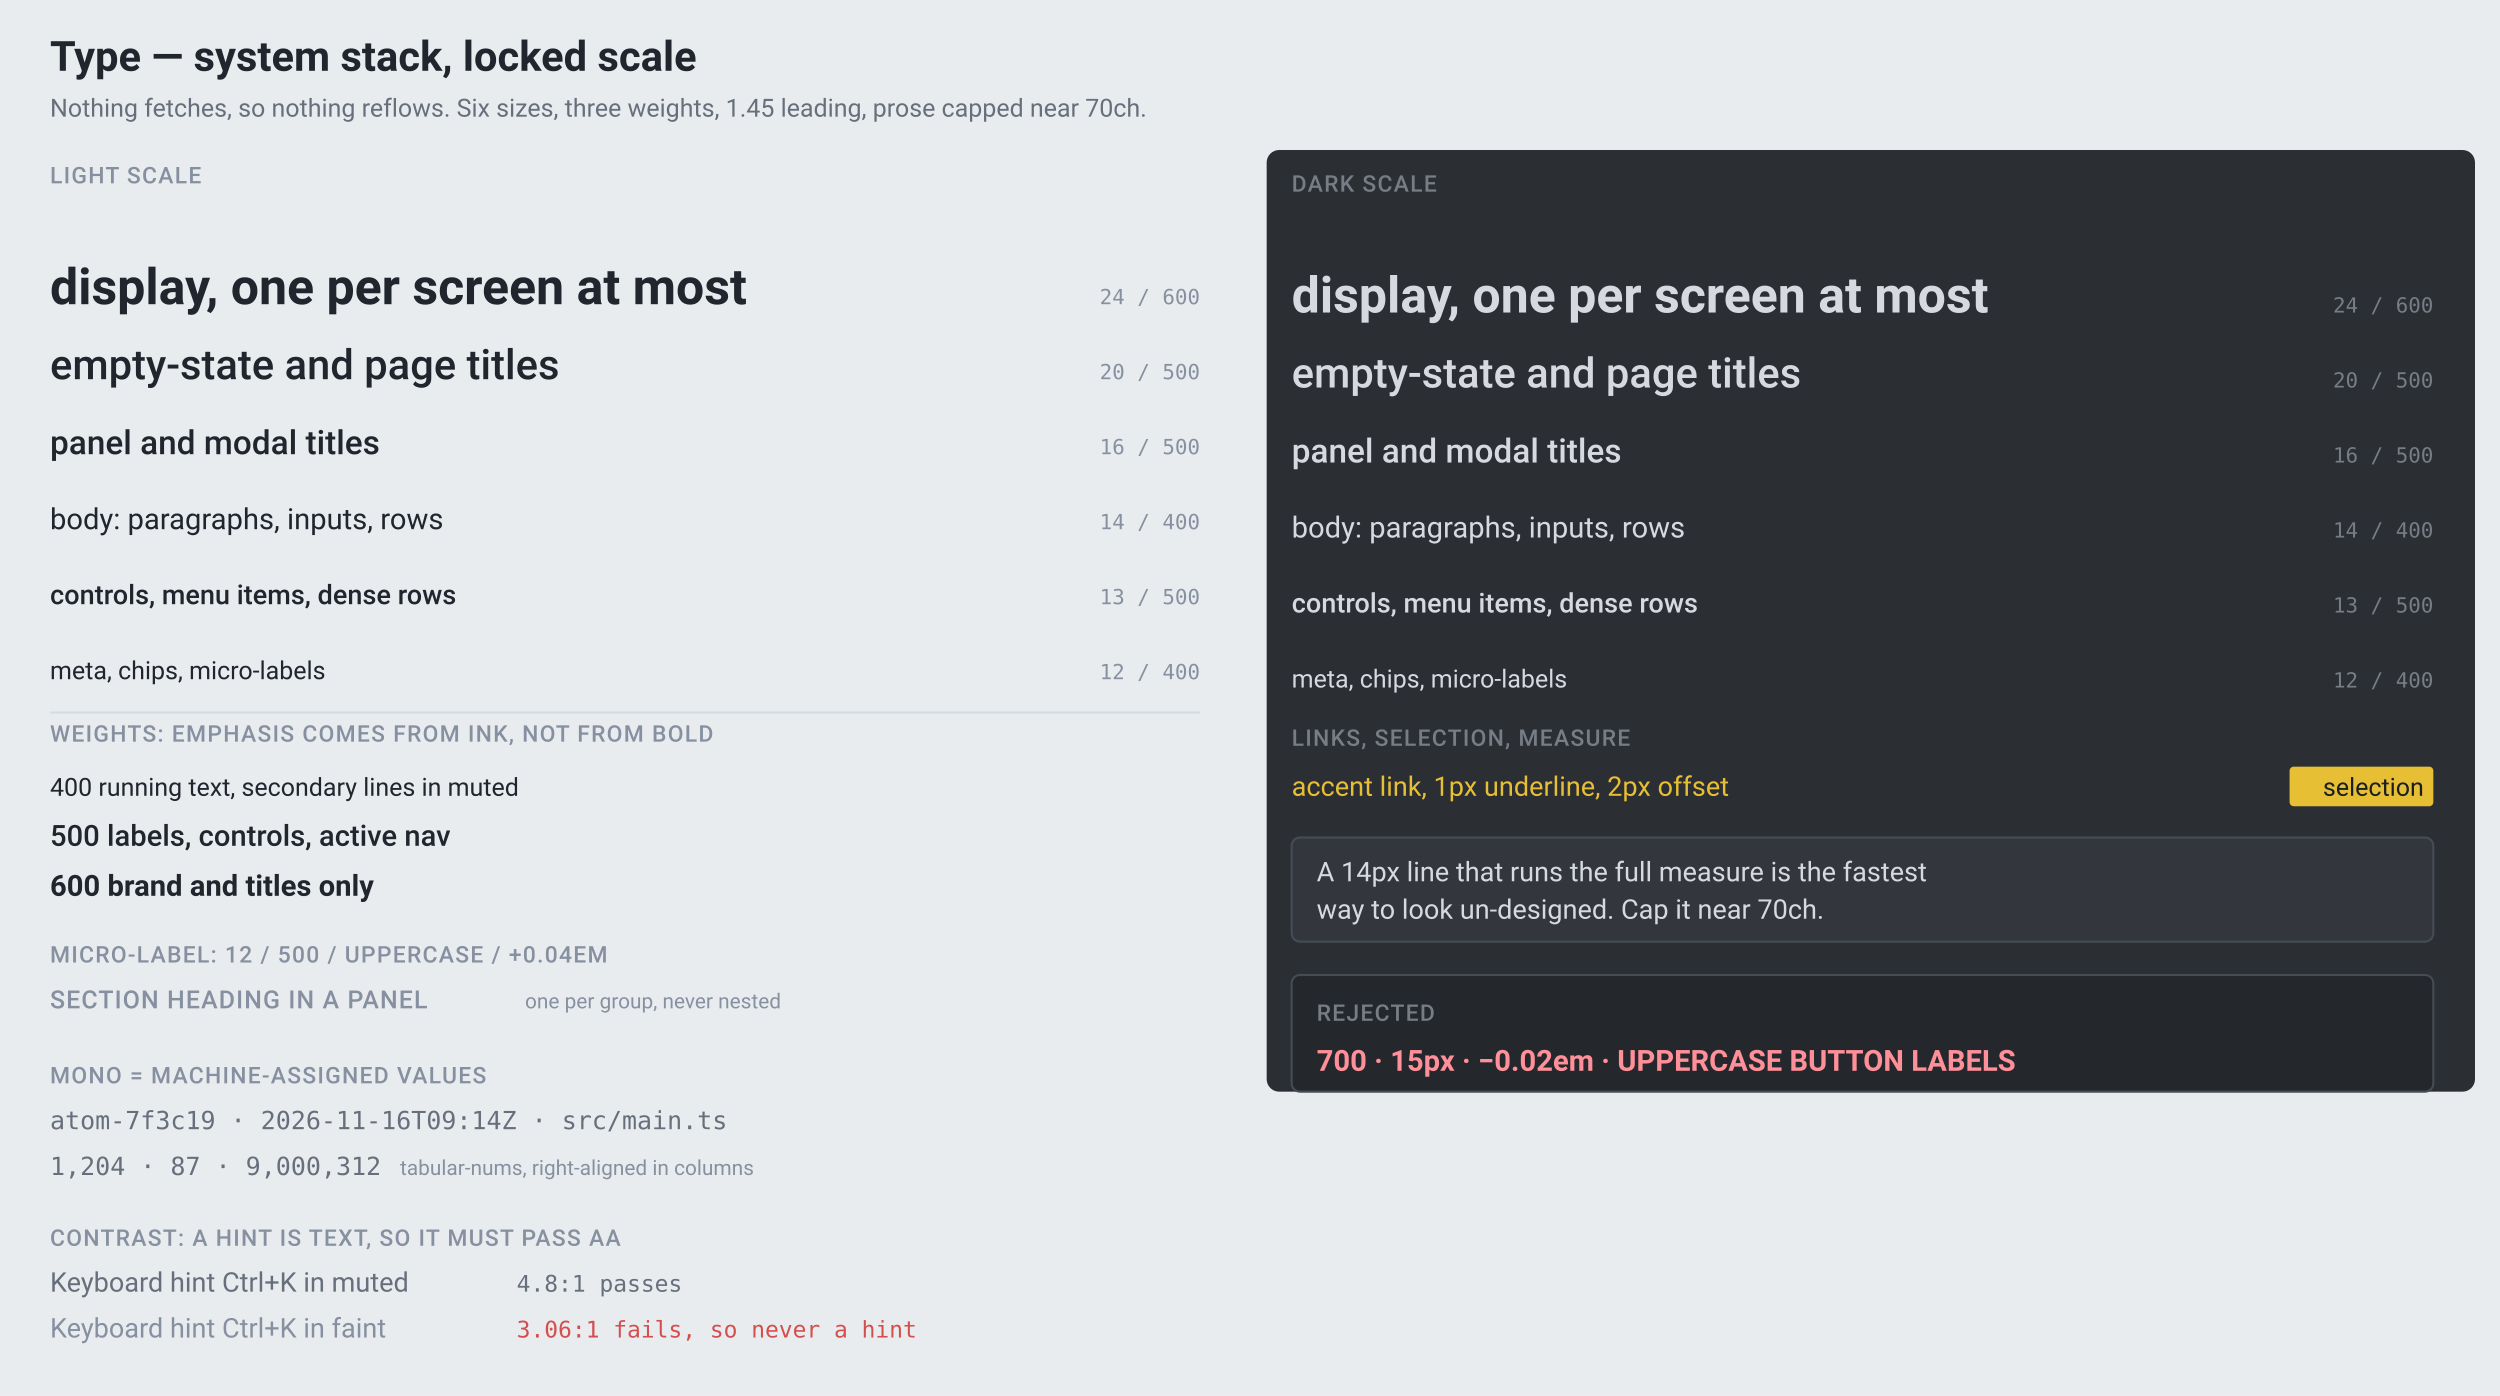
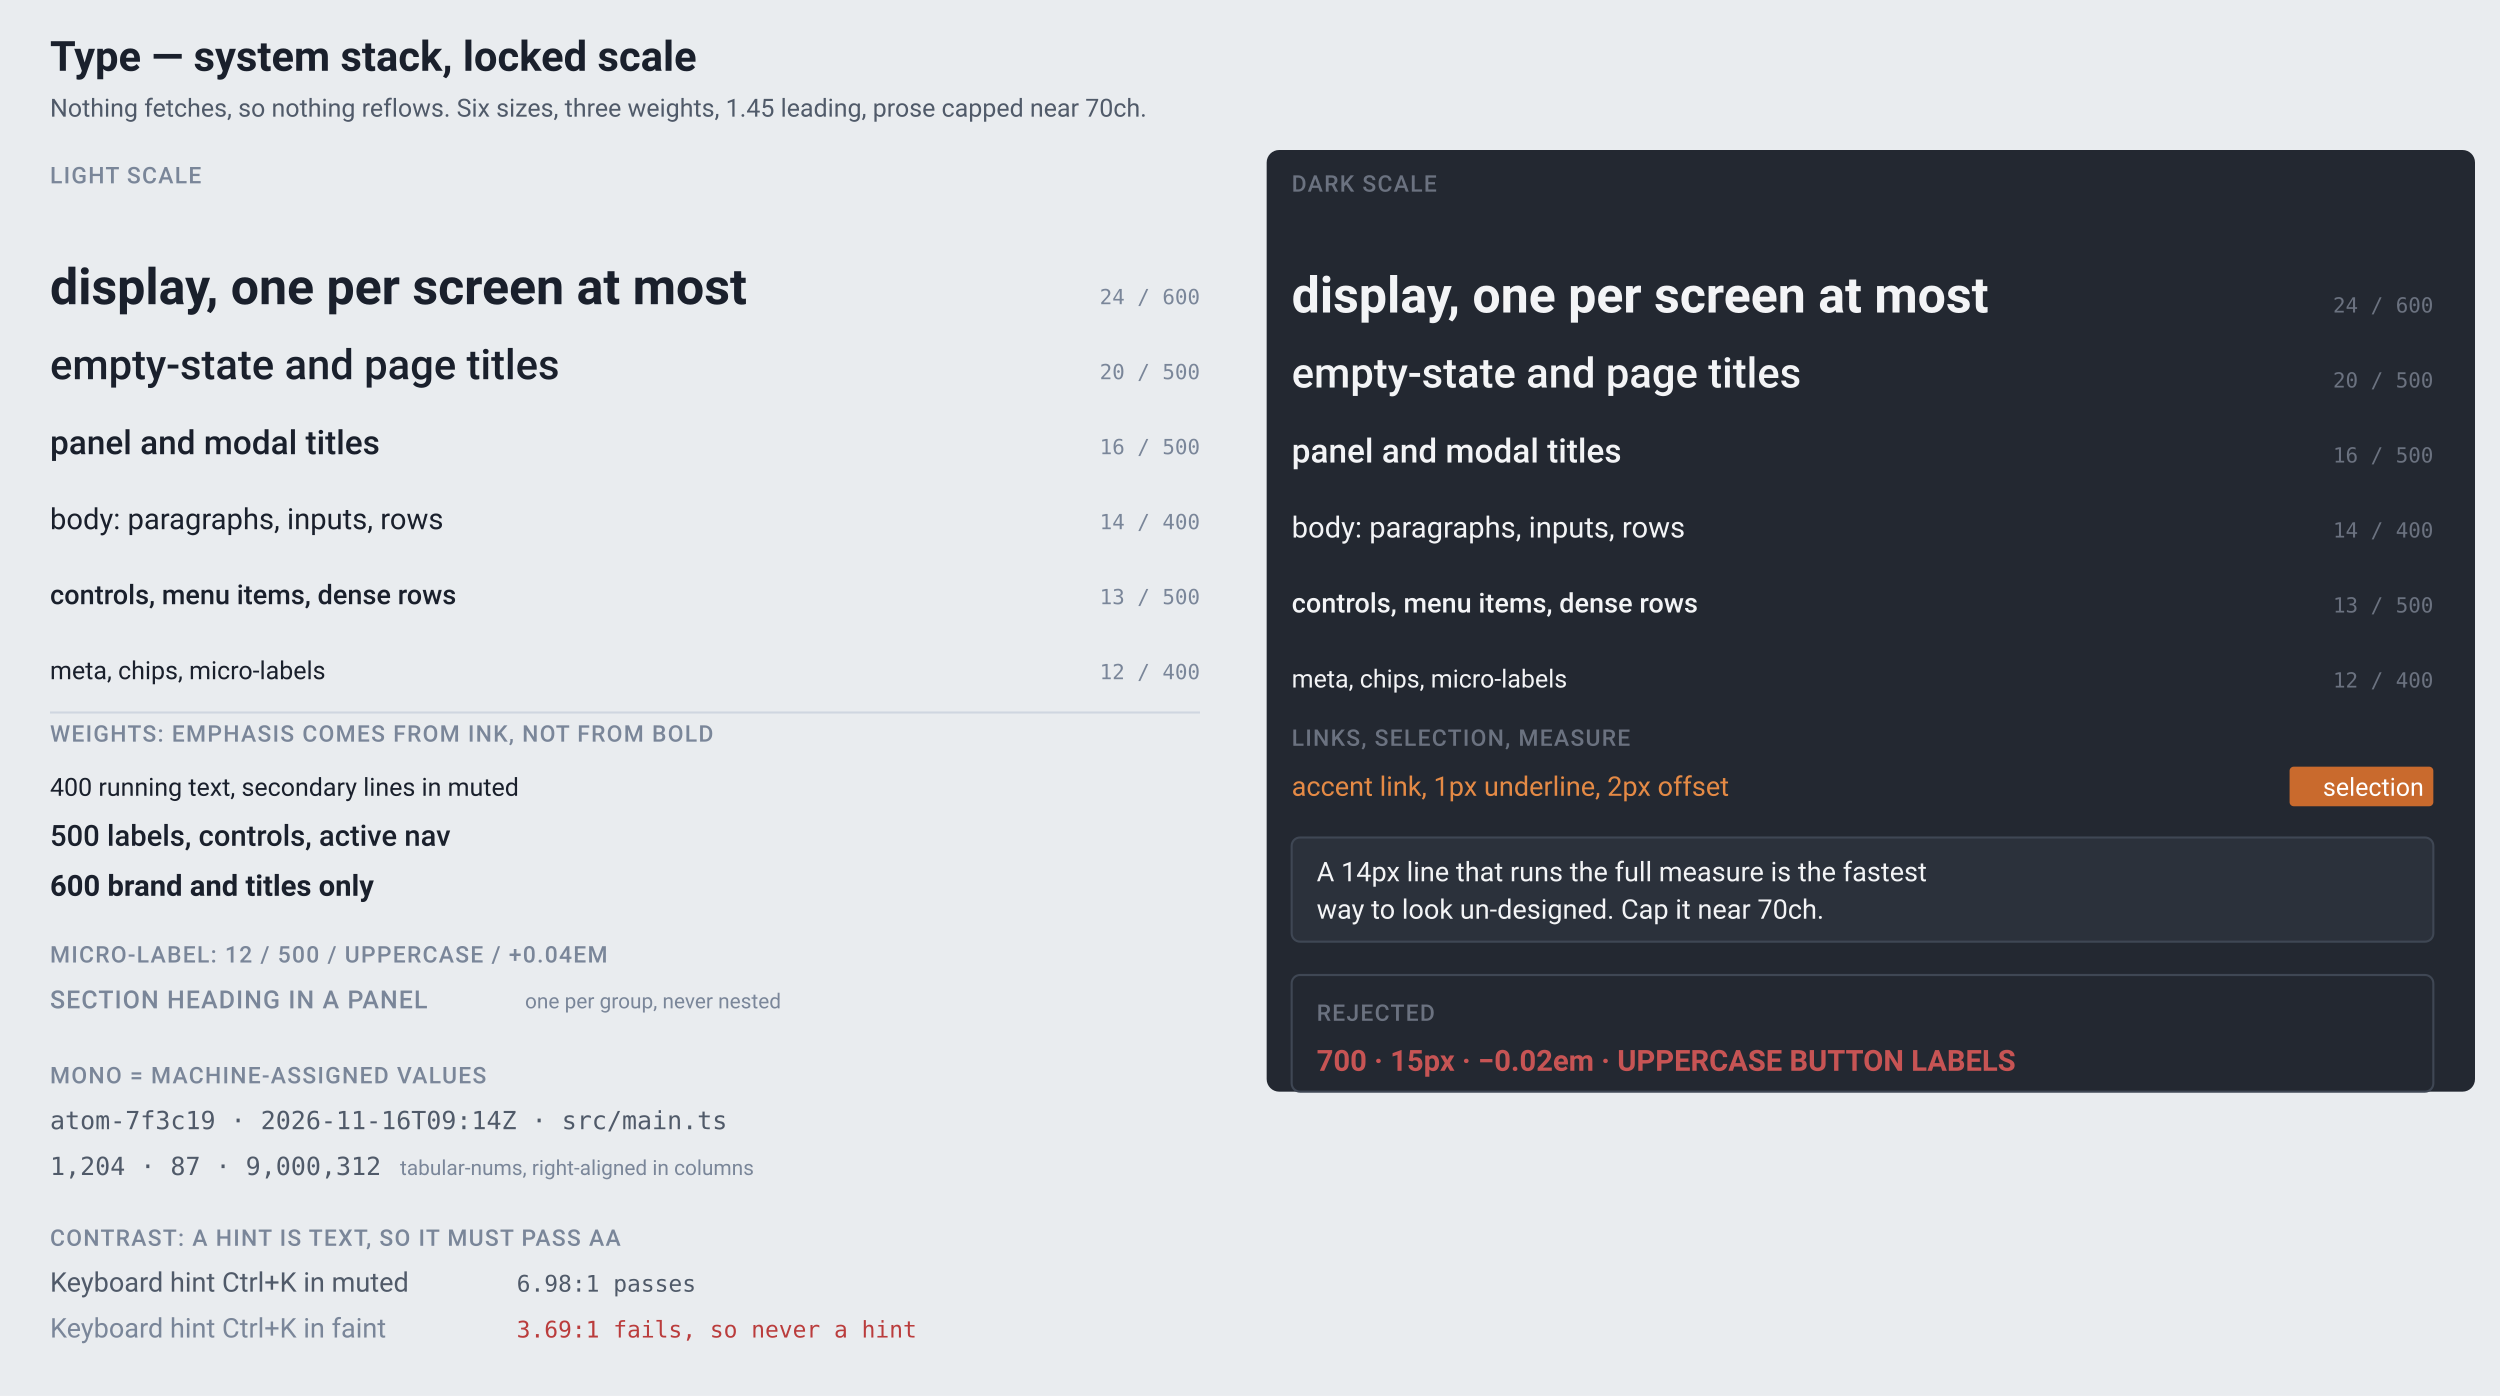
<svg xmlns="http://www.w3.org/2000/svg" viewBox="0 0 1200 670" font-family="system-ui, -apple-system, 'Segoe UI', Roboto, sans-serif">
  <defs>
    <filter id="sh" x="-40%" y="-40%" width="180%" height="180%">
      <feDropShadow dx="0" dy="1" stdDeviation="1.5" flood-color="#000" flood-opacity="0.14" />
    </filter>
  </defs>
  <rect width="1200" height="670" fill="#e9ecef" />
-   <text x="24" y="34" font-size="20" font-weight="600" fill="#21262e">Type — system stack, locked scale</text>
-   <text x="24" y="56" font-size="12" font-weight="400" fill="#676f7c">Nothing fetches, so nothing reflows. Six sizes, three weights, 1.45 leading, prose capped near 70ch.</text>
-   <text x="24" y="88" font-size="11" font-weight="500" letter-spacing="0.6" fill="#8690a0">LIGHT SCALE</text>
-   <text x="24" y="146" font-size="24" font-weight="600" fill="#21262e">display, one per screen at most</text>
-   <text x="576" y="146" font-size="10" font-weight="400" font-family="ui-monospace, 'Cascadia Mono', Menlo, monospace" text-anchor="end" fill="#8690a0">24 / 600</text>
-   <text x="24" y="182" font-size="20" font-weight="500" fill="#21262e">empty-state and page titles</text>
-   <text x="576" y="182" font-size="10" font-weight="400" font-family="ui-monospace, 'Cascadia Mono', Menlo, monospace" text-anchor="end" fill="#8690a0">20 / 500</text>
-   <text x="24" y="218" font-size="16" font-weight="500" fill="#21262e">panel and modal titles</text>
-   <text x="576" y="218" font-size="10" font-weight="400" font-family="ui-monospace, 'Cascadia Mono', Menlo, monospace" text-anchor="end" fill="#8690a0">16 / 500</text>
-   <text x="24" y="254" font-size="14" font-weight="400" fill="#21262e">body: paragraphs, inputs, rows</text>
-   <text x="576" y="254" font-size="10" font-weight="400" font-family="ui-monospace, 'Cascadia Mono', Menlo, monospace" text-anchor="end" fill="#8690a0">14 / 400</text>
-   <text x="24" y="290" font-size="13" font-weight="500" fill="#21262e">controls, menu items, dense rows</text>
-   <text x="576" y="290" font-size="10" font-weight="400" font-family="ui-monospace, 'Cascadia Mono', Menlo, monospace" text-anchor="end" fill="#8690a0">13 / 500</text>
-   <text x="24" y="326" font-size="12" font-weight="400" fill="#21262e">meta, chips, micro-labels</text>
-   <text x="576" y="326" font-size="10" font-weight="400" font-family="ui-monospace, 'Cascadia Mono', Menlo, monospace" text-anchor="end" fill="#8690a0">12 / 400</text>
-   <line x1="24" y1="342" x2="576" y2="342" stroke="#d5dbe3" />
-   <text x="24" y="356" font-size="11" font-weight="500" letter-spacing="0.6" fill="#8690a0">WEIGHTS: EMPHASIS COMES FROM INK, NOT FROM BOLD</text>
-   <text x="24" y="382" font-size="12" font-weight="400" fill="#21262e">400 running text, secondary lines in muted</text>
-   <text x="24" y="406" font-size="14" font-weight="500" fill="#21262e">500 labels, controls, active nav</text>
-   <text x="24" y="430" font-size="14" font-weight="600" fill="#21262e">600 brand and titles only</text>
-   <text x="24" y="462" font-size="11" font-weight="500" letter-spacing="0.6" fill="#8690a0">MICRO-LABEL: 12 / 500 / UPPERCASE / +0.04EM</text>
-   <text x="24" y="484" font-size="12" font-weight="500" letter-spacing="0.5" fill="#8690a0">SECTION HEADING IN A PANEL</text>
-   <text x="252" y="484" font-size="10" font-weight="400" fill="#8690a0">one per group, never nested</text>
-   <text x="24" y="520" font-size="11" font-weight="500" letter-spacing="0.6" fill="#8690a0">MONO = MACHINE-ASSIGNED VALUES</text>
-   <text x="24" y="542" font-size="12" font-weight="400" font-family="ui-monospace, 'Cascadia Mono', Menlo, monospace" fill="#676f7c">atom-7f3c19 · 2026-11-16T09:14Z · src/main.ts</text>
-   <text x="24" y="564" font-size="12" font-weight="400" font-family="ui-monospace, 'Cascadia Mono', Menlo, monospace" fill="#676f7c">1,204 · 87 · 9,000,312</text>
-   <text x="192" y="564" font-size="10" font-weight="400" fill="#8690a0">tabular-nums, right-aligned in columns</text>
-   <text x="24" y="598" font-size="11" font-weight="500" letter-spacing="0.6" fill="#8690a0">CONTRAST: A HINT IS TEXT, SO IT MUST PASS AA</text>
-   <text x="24" y="620" font-size="13" font-weight="400" fill="#676f7c">Keyboard hint Ctrl+K in muted</text>
-   <text x="248" y="620" font-size="11" font-weight="400" font-family="ui-monospace, 'Cascadia Mono', Menlo, monospace" fill="#676f7c">4.8:1 passes</text>
-   <text x="24" y="642" font-size="13" font-weight="400" fill="#8690a0">Keyboard hint Ctrl+K in faint</text>
-   <text x="248" y="642" font-size="11" font-weight="400" font-family="ui-monospace, 'Cascadia Mono', Menlo, monospace" fill="#d54e4e">3.06:1 fails, so never a hint</text>
-   <rect x="608" y="72" width="580" height="452" rx="6" fill="#2b2e33" />
-   <text x="620" y="92" font-size="11" font-weight="500" letter-spacing="0.6" fill="#767d85">DARK SCALE</text>
-   <text x="620" y="150" font-size="24" font-weight="600" fill="#d6dae0">display, one per screen at most</text>
-   <text x="1168" y="150" font-size="10" font-weight="400" font-family="ui-monospace, 'Cascadia Mono', Menlo, monospace" text-anchor="end" fill="#767d85">24 / 600</text>
-   <text x="620" y="186" font-size="20" font-weight="500" fill="#d6dae0">empty-state and page titles</text>
-   <text x="1168" y="186" font-size="10" font-weight="400" font-family="ui-monospace, 'Cascadia Mono', Menlo, monospace" text-anchor="end" fill="#767d85">20 / 500</text>
-   <text x="620" y="222" font-size="16" font-weight="500" fill="#d6dae0">panel and modal titles</text>
-   <text x="1168" y="222" font-size="10" font-weight="400" font-family="ui-monospace, 'Cascadia Mono', Menlo, monospace" text-anchor="end" fill="#767d85">16 / 500</text>
-   <text x="620" y="258" font-size="14" font-weight="400" fill="#d6dae0">body: paragraphs, inputs, rows</text>
-   <text x="1168" y="258" font-size="10" font-weight="400" font-family="ui-monospace, 'Cascadia Mono', Menlo, monospace" text-anchor="end" fill="#767d85">14 / 400</text>
-   <text x="620" y="294" font-size="13" font-weight="500" fill="#d6dae0">controls, menu items, dense rows</text>
-   <text x="1168" y="294" font-size="10" font-weight="400" font-family="ui-monospace, 'Cascadia Mono', Menlo, monospace" text-anchor="end" fill="#767d85">13 / 500</text>
-   <text x="620" y="330" font-size="12" font-weight="400" fill="#d6dae0">meta, chips, micro-labels</text>
-   <text x="1168" y="330" font-size="10" font-weight="400" font-family="ui-monospace, 'Cascadia Mono', Menlo, monospace" text-anchor="end" fill="#767d85">12 / 400</text>
-   <text x="620" y="358" font-size="11" font-weight="500" letter-spacing="0.6" fill="#767d85">LINKS, SELECTION, MEASURE</text>
-   <text x="620" y="382" font-size="13" font-weight="400" fill="#e6bf34">accent link, 1px underline, 2px offset</text>
-   <rect x="1099" y="368" width="69" height="19" rx="2" fill="#e6bf34" />
-   <text x="1115" y="382" font-size="12" fill="#1b1e22">selection</text>
-   <rect x="620" y="402" width="548" height="50" rx="4" fill="#33373d" stroke="#464c54" />
-   <text x="632" y="423" font-size="13" font-weight="400" fill="#d6dae0">A 14px line that runs the full measure is the fastest</text>
-   <text x="632" y="441" font-size="13" font-weight="400" fill="#d6dae0">way to look un-designed. Cap it near 70ch.</text>
-   <rect x="620" y="468" width="548" height="56" rx="4" fill="#24272b" stroke="#464c54" />
-   <text x="632" y="490" font-size="11" font-weight="500" letter-spacing="0.6" fill="#767d85">REJECTED</text>
-   <text x="632" y="514" font-size="14" font-weight="700" fill="#ff8f99">700 · 15px · −0.02em · UPPERCASE BUTTON LABELS</text>
+   <text x="24" y="34" font-size="20" font-weight="600" fill="#1a202c">Type — system stack, locked scale</text>
+   <text x="24" y="56" font-size="12" font-weight="400" fill="#505a69">Nothing fetches, so nothing reflows. Six sizes, three weights, 1.45 leading, prose capped near 70ch.</text>
+   <text x="24" y="88" font-size="11" font-weight="500" letter-spacing="0.6" fill="#7a8699">LIGHT SCALE</text>
+   <text x="24" y="146" font-size="24" font-weight="600" fill="#1a202c">display, one per screen at most</text>
+   <text x="576" y="146" font-size="10" font-weight="400" font-family="ui-monospace, 'Cascadia Mono', Menlo, monospace" text-anchor="end" fill="#7a8699">24 / 600</text>
+   <text x="24" y="182" font-size="20" font-weight="500" fill="#1a202c">empty-state and page titles</text>
+   <text x="576" y="182" font-size="10" font-weight="400" font-family="ui-monospace, 'Cascadia Mono', Menlo, monospace" text-anchor="end" fill="#7a8699">20 / 500</text>
+   <text x="24" y="218" font-size="16" font-weight="500" fill="#1a202c">panel and modal titles</text>
+   <text x="576" y="218" font-size="10" font-weight="400" font-family="ui-monospace, 'Cascadia Mono', Menlo, monospace" text-anchor="end" fill="#7a8699">16 / 500</text>
+   <text x="24" y="254" font-size="14" font-weight="400" fill="#1a202c">body: paragraphs, inputs, rows</text>
+   <text x="576" y="254" font-size="10" font-weight="400" font-family="ui-monospace, 'Cascadia Mono', Menlo, monospace" text-anchor="end" fill="#7a8699">14 / 400</text>
+   <text x="24" y="290" font-size="13" font-weight="500" fill="#1a202c">controls, menu items, dense rows</text>
+   <text x="576" y="290" font-size="10" font-weight="400" font-family="ui-monospace, 'Cascadia Mono', Menlo, monospace" text-anchor="end" fill="#7a8699">13 / 500</text>
+   <text x="24" y="326" font-size="12" font-weight="400" fill="#1a202c">meta, chips, micro-labels</text>
+   <text x="576" y="326" font-size="10" font-weight="400" font-family="ui-monospace, 'Cascadia Mono', Menlo, monospace" text-anchor="end" fill="#7a8699">12 / 400</text>
+   <line x1="24" y1="342" x2="576" y2="342" stroke="#cfd6e0" />
+   <text x="24" y="356" font-size="11" font-weight="500" letter-spacing="0.6" fill="#7a8699">WEIGHTS: EMPHASIS COMES FROM INK, NOT FROM BOLD</text>
+   <text x="24" y="382" font-size="12" font-weight="400" fill="#1a202c">400 running text, secondary lines in muted</text>
+   <text x="24" y="406" font-size="14" font-weight="500" fill="#1a202c">500 labels, controls, active nav</text>
+   <text x="24" y="430" font-size="14" font-weight="600" fill="#1a202c">600 brand and titles only</text>
+   <text x="24" y="462" font-size="11" font-weight="500" letter-spacing="0.6" fill="#7a8699">MICRO-LABEL: 12 / 500 / UPPERCASE / +0.04EM</text>
+   <text x="24" y="484" font-size="12" font-weight="500" letter-spacing="0.5" fill="#7a8699">SECTION HEADING IN A PANEL</text>
+   <text x="252" y="484" font-size="10" font-weight="400" fill="#7a8699">one per group, never nested</text>
+   <text x="24" y="520" font-size="11" font-weight="500" letter-spacing="0.6" fill="#7a8699">MONO = MACHINE-ASSIGNED VALUES</text>
+   <text x="24" y="542" font-size="12" font-weight="400" font-family="ui-monospace, 'Cascadia Mono', Menlo, monospace" fill="#505a69">atom-7f3c19 · 2026-11-16T09:14Z · src/main.ts</text>
+   <text x="24" y="564" font-size="12" font-weight="400" font-family="ui-monospace, 'Cascadia Mono', Menlo, monospace" fill="#505a69">1,204 · 87 · 9,000,312</text>
+   <text x="192" y="564" font-size="10" font-weight="400" fill="#7a8699">tabular-nums, right-aligned in columns</text>
+   <text x="24" y="598" font-size="11" font-weight="500" letter-spacing="0.6" fill="#7a8699">CONTRAST: A HINT IS TEXT, SO IT MUST PASS AA</text>
+   <text x="24" y="620" font-size="13" font-weight="400" fill="#505a69">Keyboard hint Ctrl+K in muted</text>
+   <text x="248" y="620" font-size="11" font-weight="400" font-family="ui-monospace, 'Cascadia Mono', Menlo, monospace" fill="#505a69">6.98:1 passes</text>
+   <text x="24" y="642" font-size="13" font-weight="400" fill="#7a8699">Keyboard hint Ctrl+K in faint</text>
+   <text x="248" y="642" font-size="11" font-weight="400" font-family="ui-monospace, 'Cascadia Mono', Menlo, monospace" fill="#ba3c3c">3.69:1 fails, so never a hint</text>
+   <rect x="608" y="72" width="580" height="452" rx="6" fill="#232831" />
+   <text x="620" y="92" font-size="11" font-weight="500" letter-spacing="0.6" fill="#6b7280">DARK SCALE</text>
+   <text x="620" y="150" font-size="24" font-weight="600" fill="#f3f4f6">display, one per screen at most</text>
+   <text x="1168" y="150" font-size="10" font-weight="400" font-family="ui-monospace, 'Cascadia Mono', Menlo, monospace" text-anchor="end" fill="#6b7280">24 / 600</text>
+   <text x="620" y="186" font-size="20" font-weight="500" fill="#f3f4f6">empty-state and page titles</text>
+   <text x="1168" y="186" font-size="10" font-weight="400" font-family="ui-monospace, 'Cascadia Mono', Menlo, monospace" text-anchor="end" fill="#6b7280">20 / 500</text>
+   <text x="620" y="222" font-size="16" font-weight="500" fill="#f3f4f6">panel and modal titles</text>
+   <text x="1168" y="222" font-size="10" font-weight="400" font-family="ui-monospace, 'Cascadia Mono', Menlo, monospace" text-anchor="end" fill="#6b7280">16 / 500</text>
+   <text x="620" y="258" font-size="14" font-weight="400" fill="#f3f4f6">body: paragraphs, inputs, rows</text>
+   <text x="1168" y="258" font-size="10" font-weight="400" font-family="ui-monospace, 'Cascadia Mono', Menlo, monospace" text-anchor="end" fill="#6b7280">14 / 400</text>
+   <text x="620" y="294" font-size="13" font-weight="500" fill="#f3f4f6">controls, menu items, dense rows</text>
+   <text x="1168" y="294" font-size="10" font-weight="400" font-family="ui-monospace, 'Cascadia Mono', Menlo, monospace" text-anchor="end" fill="#6b7280">13 / 500</text>
+   <text x="620" y="330" font-size="12" font-weight="400" fill="#f3f4f6">meta, chips, micro-labels</text>
+   <text x="1168" y="330" font-size="10" font-weight="400" font-family="ui-monospace, 'Cascadia Mono', Menlo, monospace" text-anchor="end" fill="#6b7280">12 / 400</text>
+   <text x="620" y="358" font-size="11" font-weight="500" letter-spacing="0.6" fill="#6b7280">LINKS, SELECTION, MEASURE</text>
+   <text x="620" y="382" font-size="13" font-weight="400" fill="#e58a45">accent link, 1px underline, 2px offset</text>
+   <rect x="1099" y="368" width="69" height="19" rx="2" fill="#c96a2d" />
+   <text x="1115" y="382" font-size="12" fill="#ffffff">selection</text>
+   <rect x="620" y="402" width="548" height="50" rx="4" fill="#2b313b" stroke="#3f4754" />
+   <text x="632" y="423" font-size="13" font-weight="400" fill="#f3f4f6">A 14px line that runs the full measure is the fastest</text>
+   <text x="632" y="441" font-size="13" font-weight="400" fill="#f3f4f6">way to look un-designed. Cap it near 70ch.</text>
+   <rect x="620" y="468" width="548" height="56" rx="4" fill="#232831" stroke="#3f4754" />
+   <text x="632" y="490" font-size="11" font-weight="500" letter-spacing="0.6" fill="#6b7280">REJECTED</text>
+   <text x="632" y="514" font-size="14" font-weight="700" fill="#c75454">700 · 15px · −0.02em · UPPERCASE BUTTON LABELS</text>
</svg>
